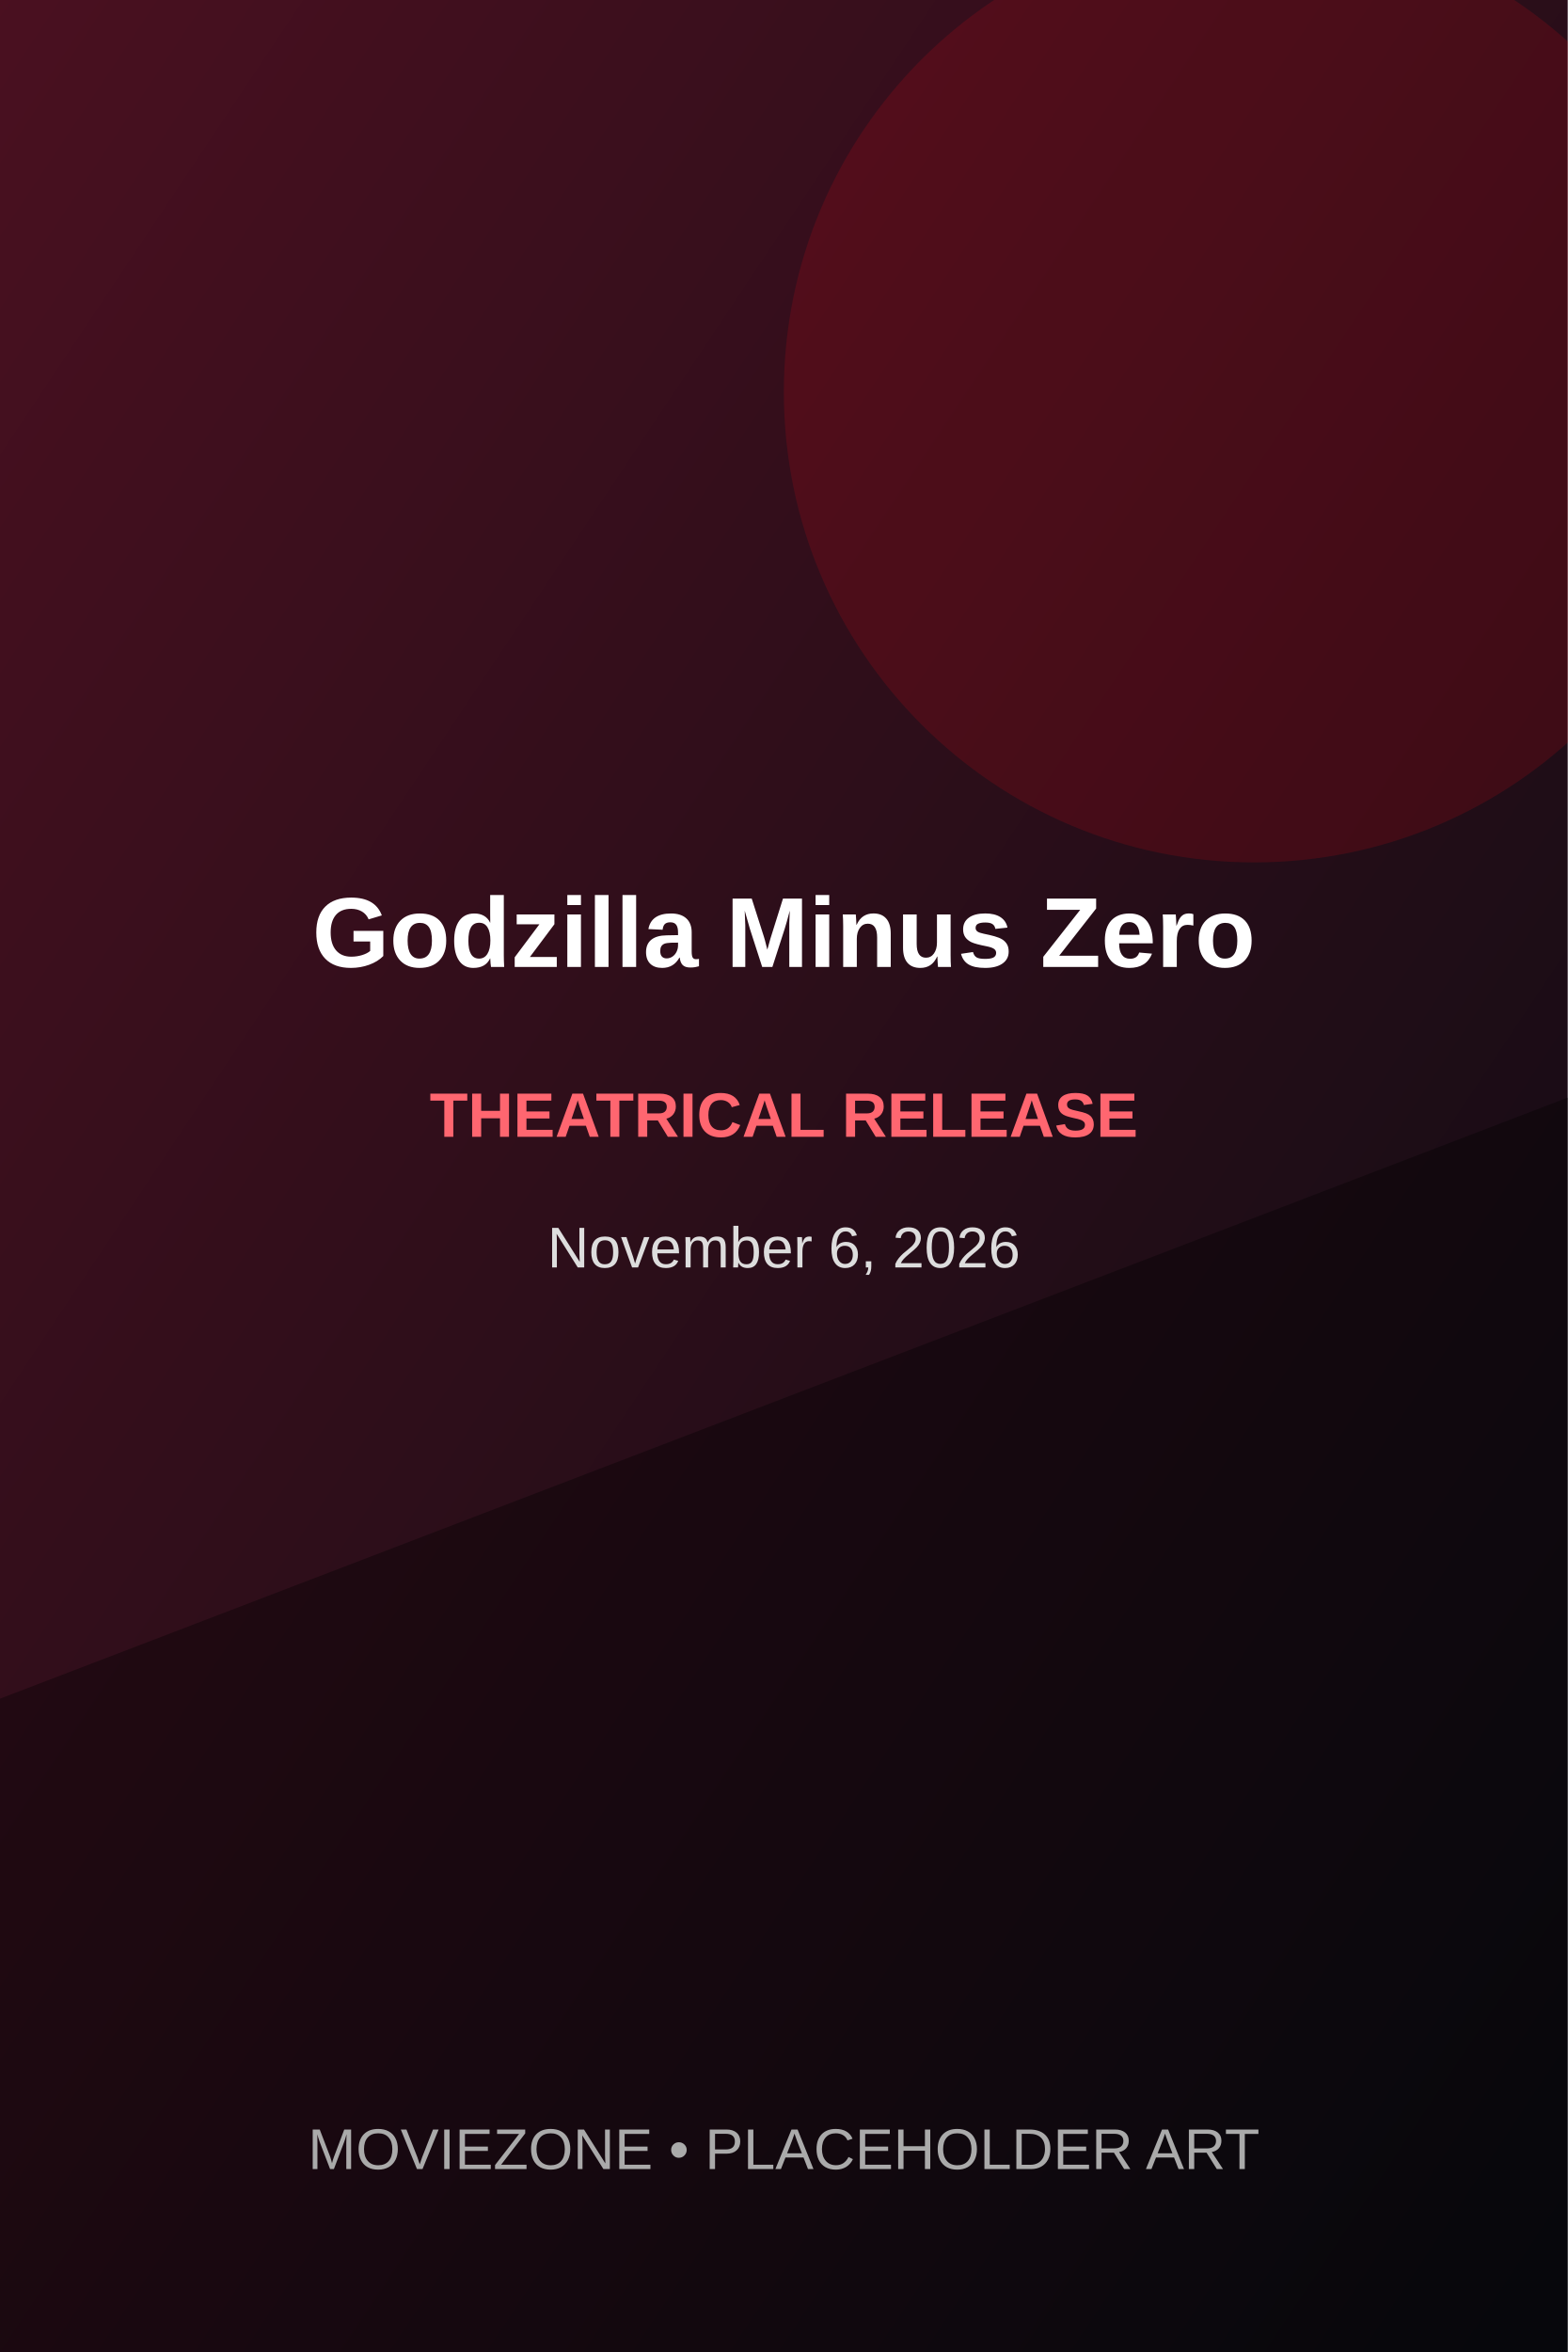
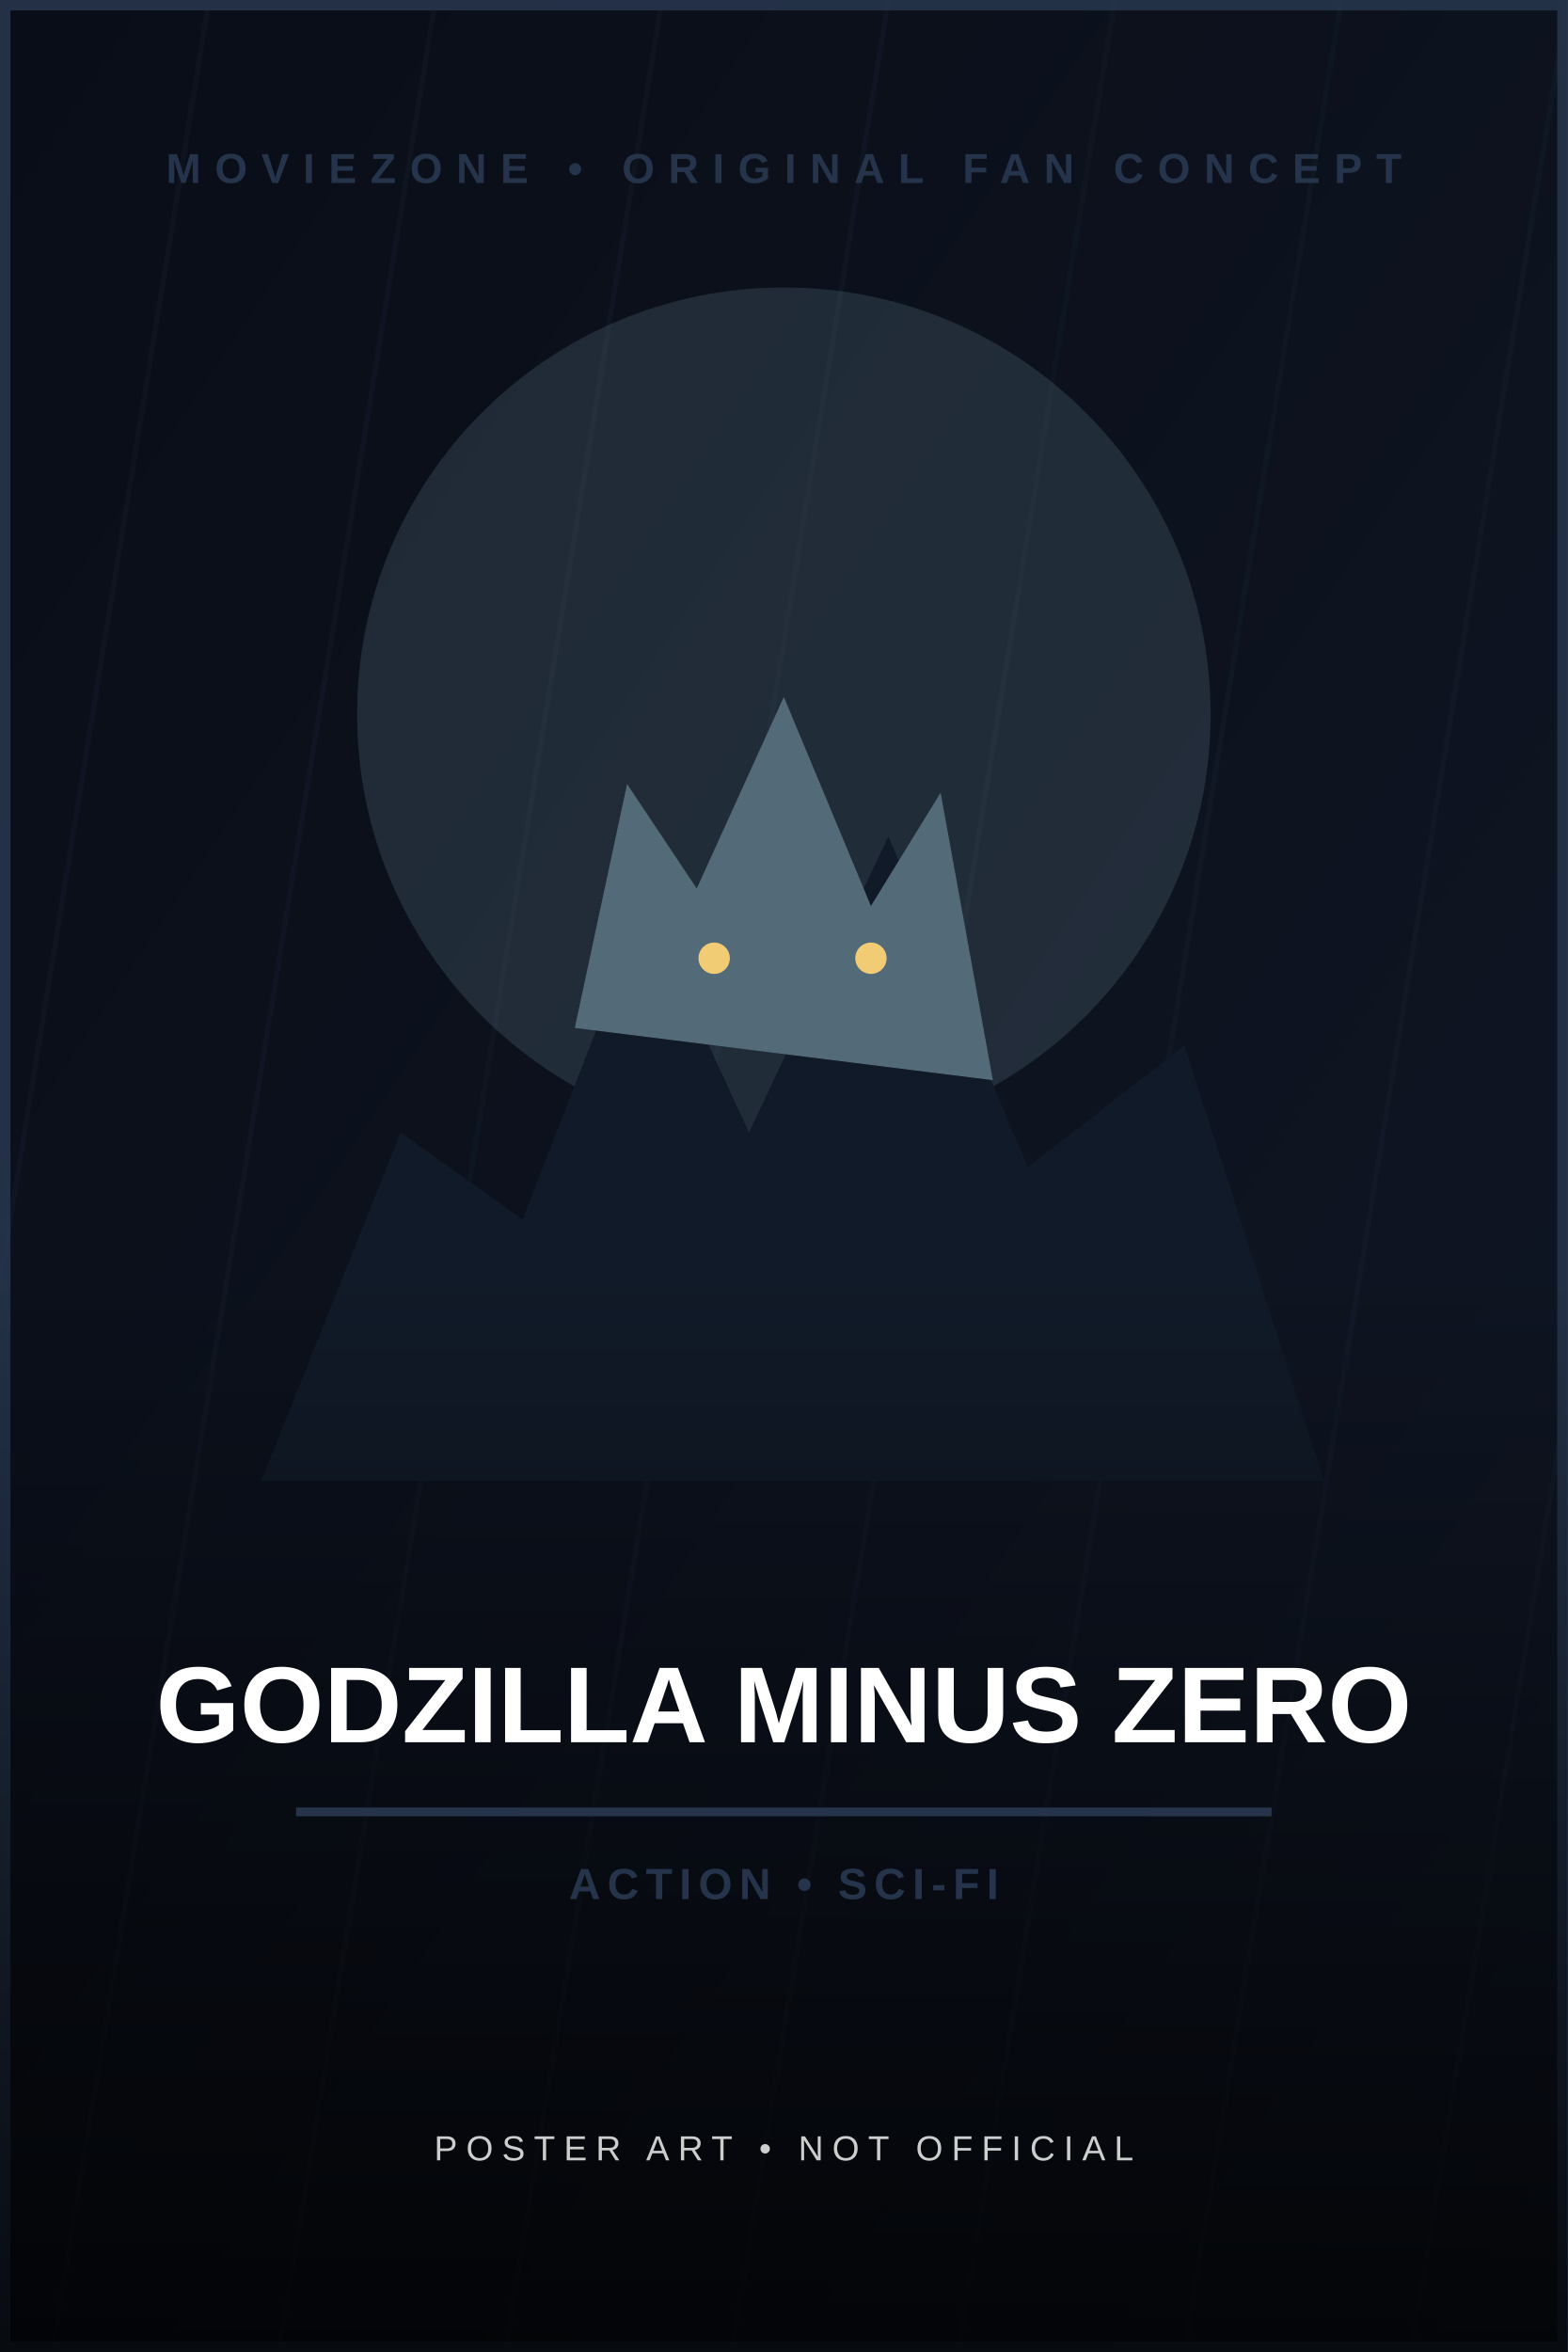
- <svg xmlns="http://www.w3.org/2000/svg" width="600" height="900" viewBox="0 0 600 900">
+ <svg xmlns="http://www.w3.org/2000/svg" width="900" height="1350" viewBox="0 0 900 1350">
  <defs>
-     <linearGradient id="g" x1="0" y1="0" x2="1" y2="1">
-       <stop stop-color="#4a1020" />
-       <stop offset="1" stop-color="#090b12" />
+     <linearGradient id="bg" x1="0" y1="0" x2="1" y2="1">
+       <stop offset="0" stop-color="#090d17" />
+       <stop offset="1" stop-color="#101725" />
+     </linearGradient>
+     <linearGradient id="shade" x1="0" y1="0" x2="0" y2="1">
+       <stop offset="0" stop-color="#000" stop-opacity="0" />
+       <stop offset="1" stop-color="#000" stop-opacity=".78" />
    </linearGradient>
  </defs>
-   <rect width="600" height="900" fill="url(#g)" />
-   <circle cx="480" cy="150" r="180" fill="#e50914" opacity=".16" />
-   <path d="M0 650 L600 420 L600 900 L0 900Z" fill="#000" opacity=".35" />
-   <text x="300" y="370" fill="#fff" font-family="Arial,sans-serif" font-size="38" font-weight="800" text-anchor="middle">Godzilla Minus Zero</text>
-   <text x="300" y="435" fill="#ff6670" font-family="Arial,sans-serif" font-size="24" font-weight="700" text-anchor="middle">THEATRICAL RELEASE</text>
-   <text x="300" y="485" fill="#ddd" font-family="Arial,sans-serif" font-size="22" text-anchor="middle">November 6, 2026</text>
-   <text x="300" y="830" fill="#aaa" font-family="Arial,sans-serif" font-size="22" text-anchor="middle">MOVIEZONE • PLACEHOLDER ART</text>
+   <rect width="900" height="1350" fill="url(#bg)" />
+   <path d="M0 0 H900 V1350 H0Z" fill="none" stroke="#26344b" stroke-width="12" opacity=".9" />
+   <g opacity=".13" stroke="#26344b" stroke-width="3">
+     <path d="M-400 0 L-620 1350" />
+     <path d="M-270 0 L-490 1350" />
+     <path d="M-140 0 L-360 1350" />
+     <path d="M-10 0 L-230 1350" />
+     <path d="M120 0 L-100 1350" />
+     <path d="M250 0 L30 1350" />
+     <path d="M380 0 L160 1350" />
+     <path d="M510 0 L290 1350" />
+     <path d="M640 0 L420 1350" />
+     <path d="M770 0 L550 1350" />
+     <path d="M900 0 L680 1350" />
+     <path d="M1030 0 L810 1350" />
+     <path d="M1160 0 L940 1350" />
+     <path d="M1290 0 L1070 1350" />
+   </g>
+   <circle cx="450" cy="410" r="245" fill="#607b8b" opacity=".25" />
+   <path d="M150 850 L230 650 L300 700 L370 520 L430 650 L510 480 L590 670 L680 600 L760 850Z" fill="#111a28" />
+   <path d="M330 590 L360 450 L400 510 L450 400 L500 520 L540 455 L570 620Z" fill="#536b78" />
+   <circle cx="410" cy="550" r="9" fill="#f2cb75" />
+   <circle cx="500" cy="550" r="9" fill="#f2cb75" />
+   <rect y="730" width="900" height="620" fill="url(#shade)" />
+   <text x="450" y="105" fill="#26344b" font-family="Arial,sans-serif" font-size="24" font-weight="700" text-anchor="middle" letter-spacing="8">MOVIEZONE • ORIGINAL FAN CONCEPT</text>
+   <text x="450" y="1000" fill="#fff" font-family="Arial,sans-serif" font-size="62" font-weight="900" text-anchor="middle">GODZILLA MINUS ZERO</text>
+   <path d="M170 1040 H730" stroke="#26344b" stroke-width="5" />
+   <text x="450" y="1090" fill="#26344b" font-family="Arial,sans-serif" font-size="25" font-weight="700" text-anchor="middle" letter-spacing="4">ACTION • SCI-FI</text>
+   <text x="450" y="1240" fill="#fff" opacity=".8" font-family="Arial,sans-serif" font-size="20" text-anchor="middle" letter-spacing="5">POSTER ART • NOT OFFICIAL</text>
</svg>
